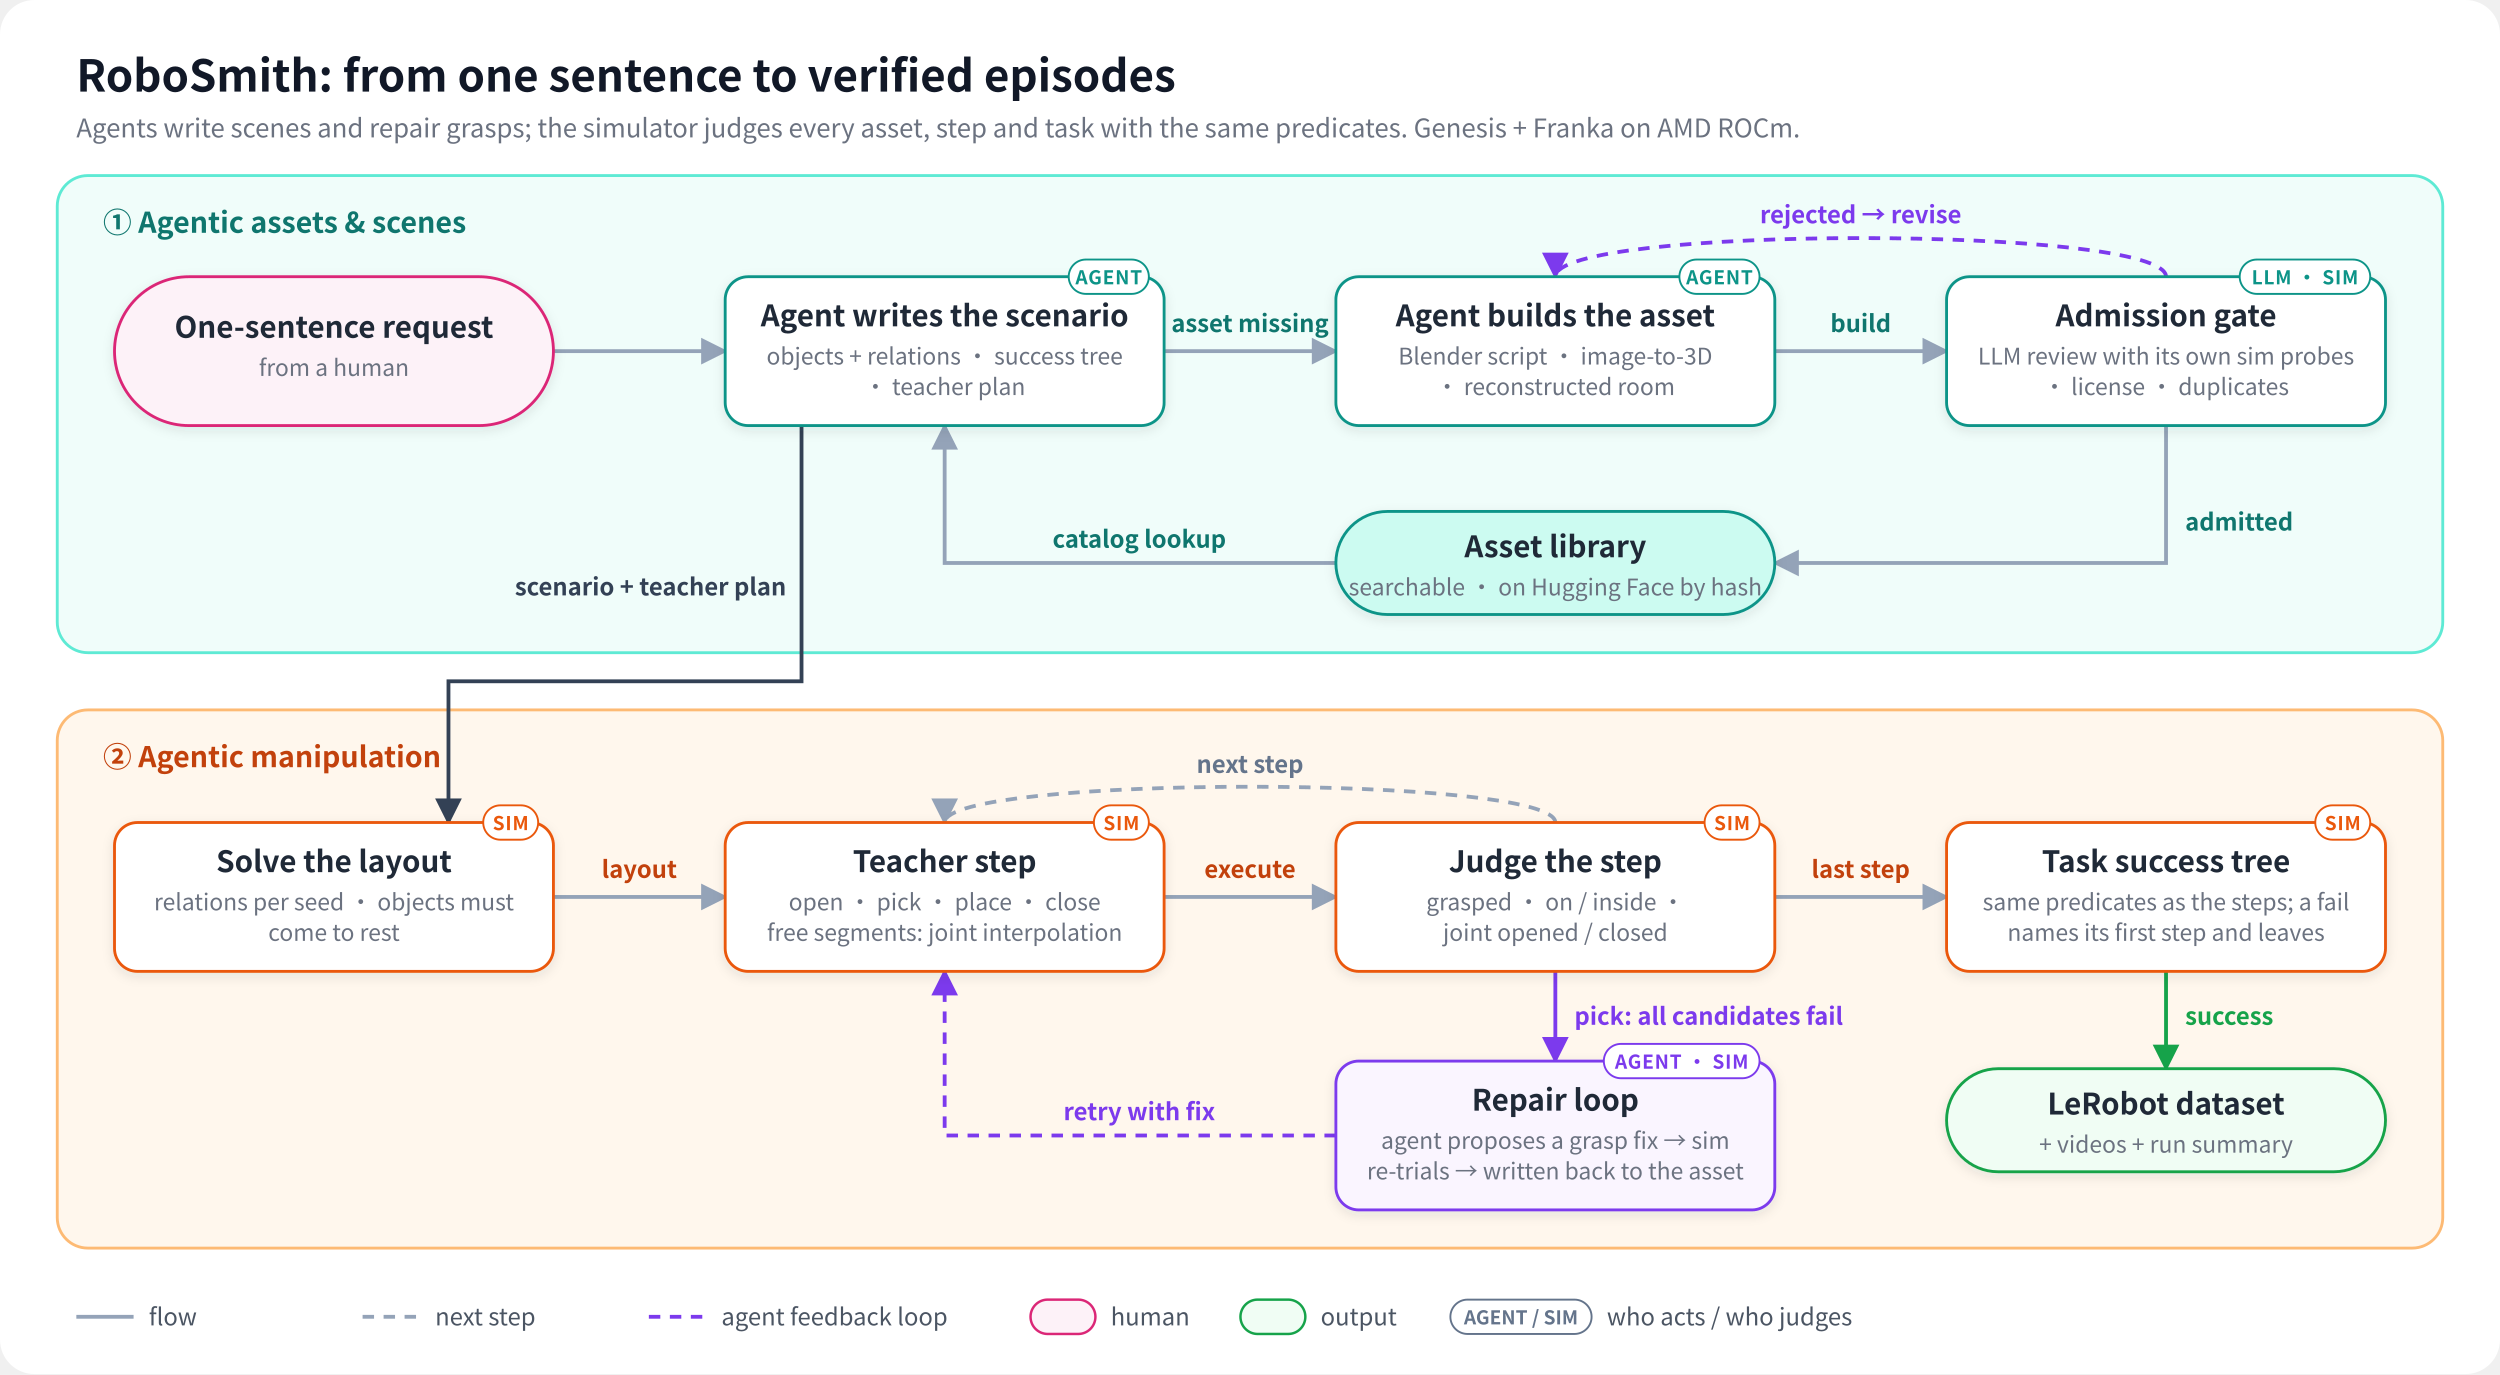
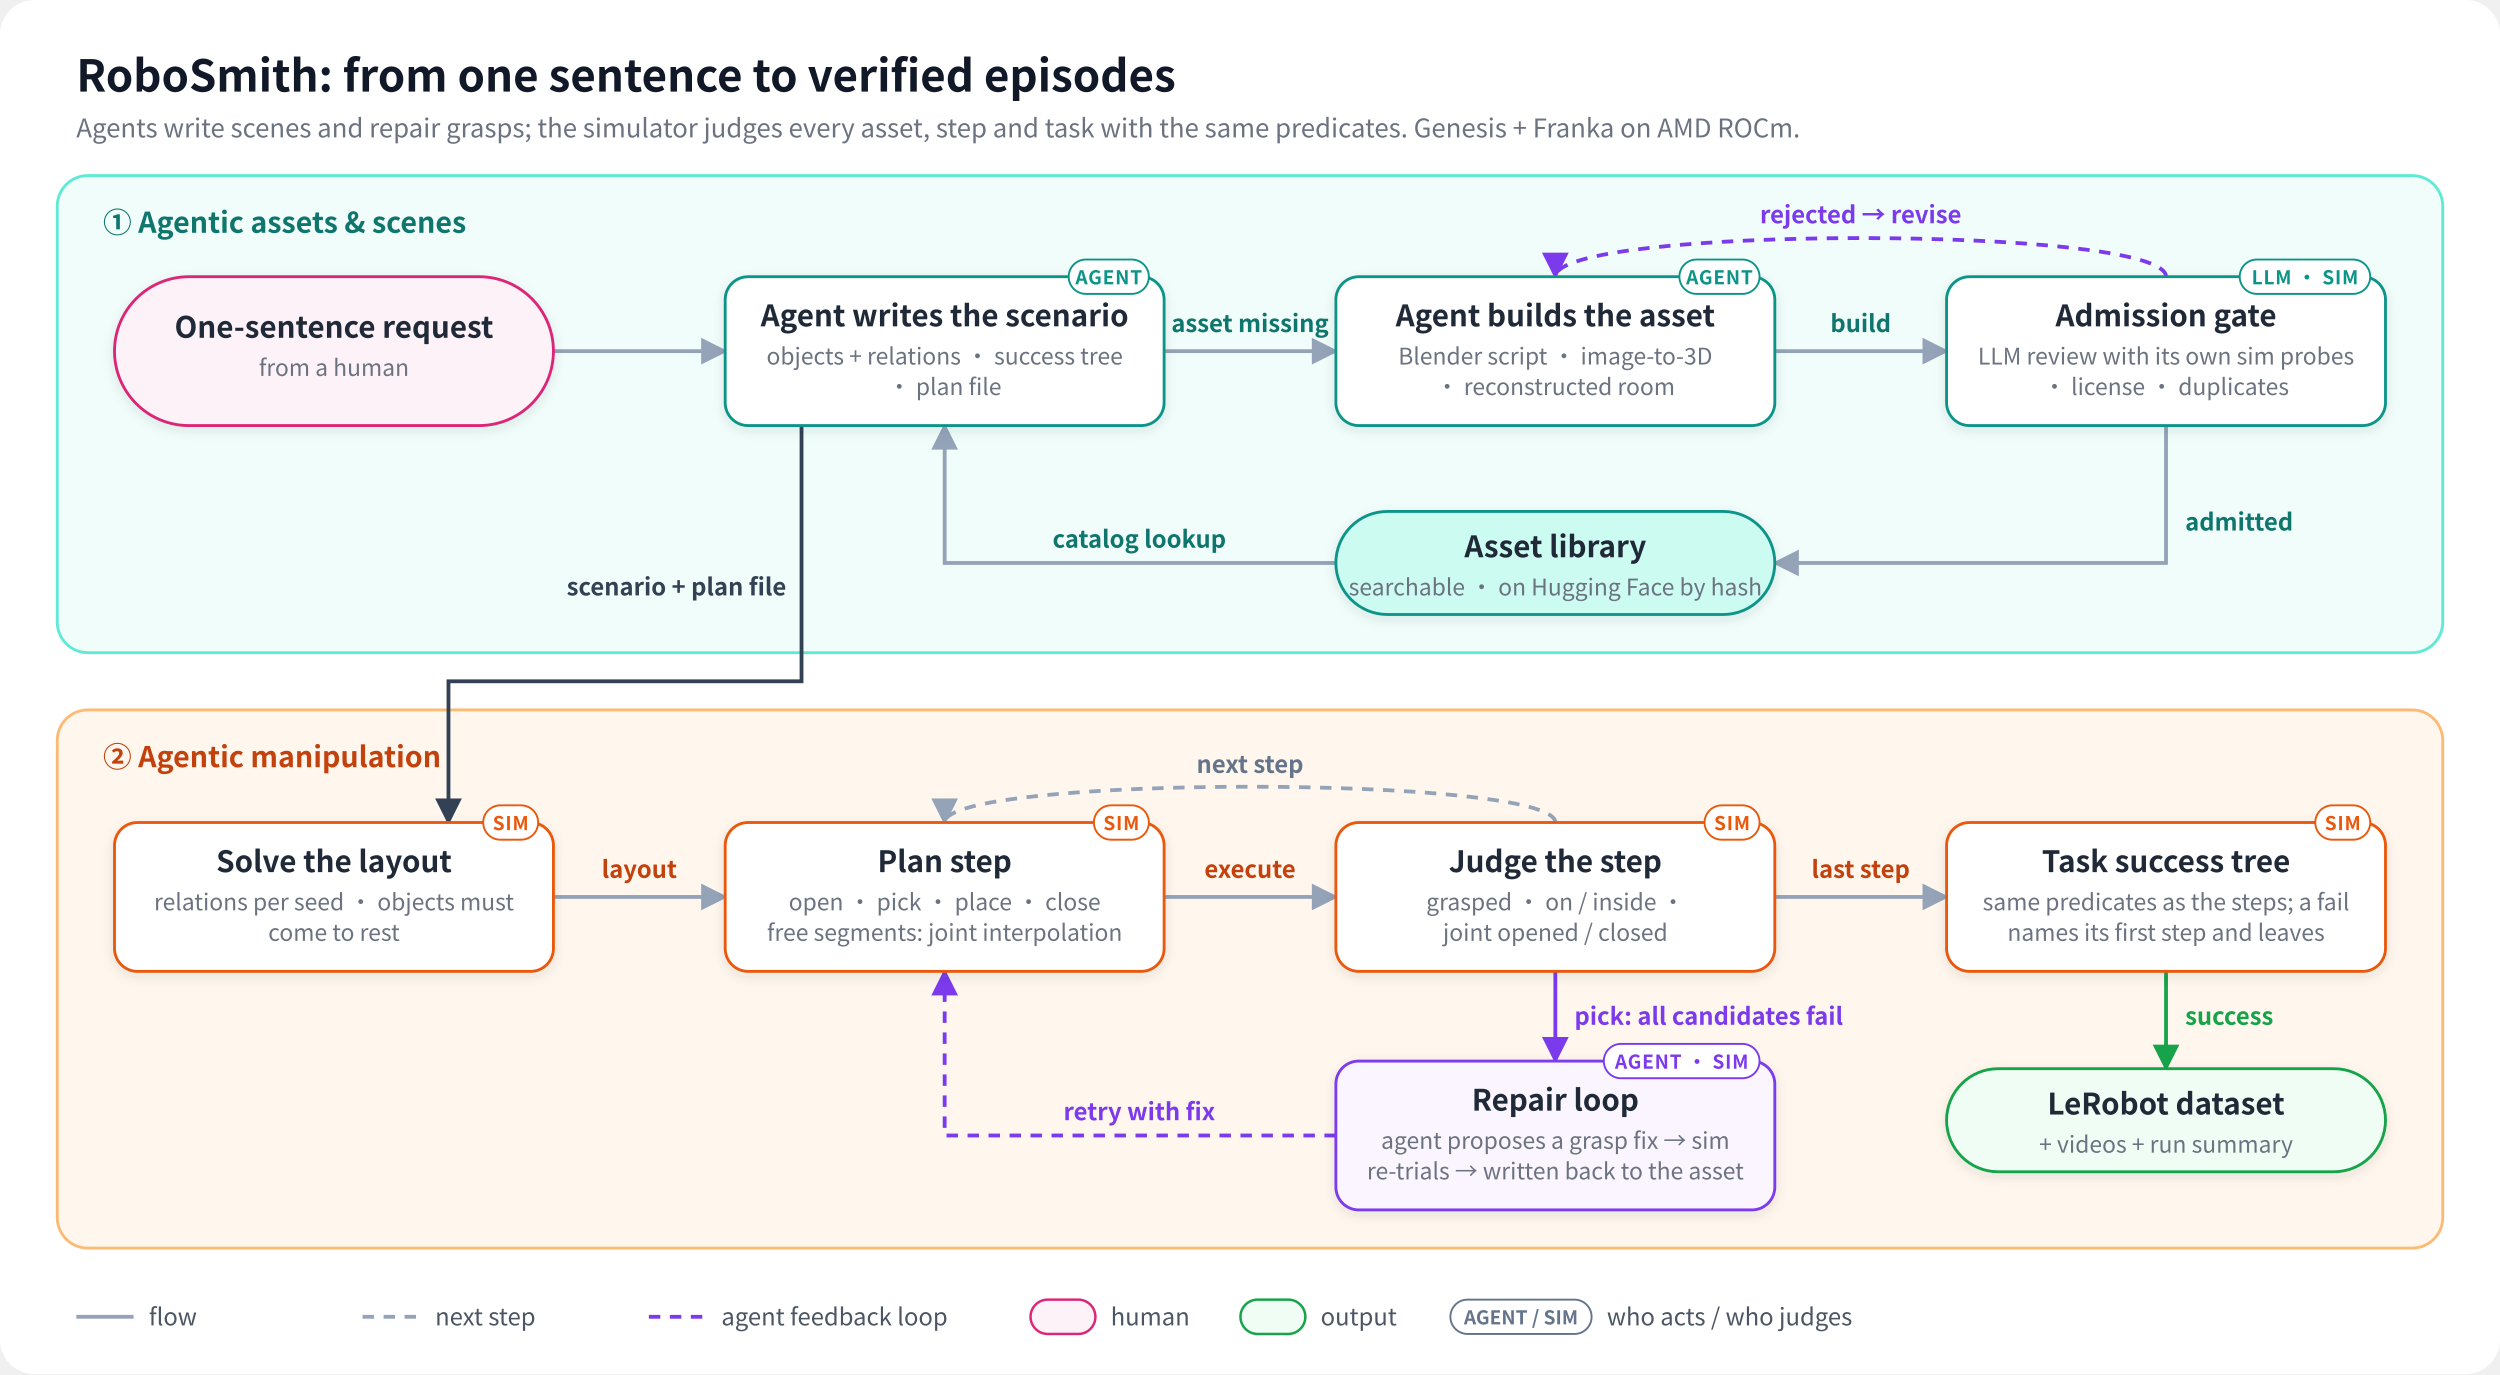
<svg xmlns="http://www.w3.org/2000/svg" width="1310" height="720" viewBox="0 0 1310 720" font-family="-apple-system, 'Segoe UI', 'PingFang SC', 'Hiragino Sans GB', 'Microsoft YaHei', 'Noto Sans CJK SC', sans-serif">
  <defs>
    <filter id="shadow" x="-10%" y="-20%" width="120%" height="150%">
      <feDropShadow dx="0" dy="2" stdDeviation="3" flood-color="#1f2937" flood-opacity="0.10" />
    </filter>
    <marker id="gray" viewBox="0 0 10 10" refX="9" refY="5" markerWidth="7" markerHeight="7" orient="auto-start-reverse">
      <path d="M0,0 L10,5 L0,10 z" fill="#94a3b8" />
    </marker>
    <marker id="loop" viewBox="0 0 10 10" refX="9" refY="5" markerWidth="7" markerHeight="7" orient="auto-start-reverse">
      <path d="M0,0 L10,5 L0,10 z" fill="#7c3aed" />
    </marker>
    <marker id="hand" viewBox="0 0 10 10" refX="9" refY="5" markerWidth="7" markerHeight="7" orient="auto-start-reverse">
      <path d="M0,0 L10,5 L0,10 z" fill="#334155" />
    </marker>
    <marker id="out" viewBox="0 0 10 10" refX="9" refY="5" markerWidth="7" markerHeight="7" orient="auto-start-reverse">
      <path d="M0,0 L10,5 L0,10 z" fill="#16a34a" />
    </marker>
  </defs>
  <rect width="1310" height="720" rx="18" fill="#ffffff" />
  <text x="40" y="48" font-size="23" font-weight="700" fill="#111827">RoboSmith: from one sentence to verified episodes</text>
  <text x="40" y="72" font-size="13.5" fill="#6b7280">Agents write scenes and repair grasps; the simulator judges every asset, step and task with the same predicates. Genesis + Franka on AMD ROCm.</text>
  <rect x="30" y="92" width="1250" height="250" rx="16" fill="#f0fdfa" stroke="#5eead4" stroke-width="1.5" />
  <text x="54" y="122" font-size="15" font-weight="700" fill="#0f766e">① Agentic assets &amp; scenes</text>
  <rect x="30" y="372" width="1250" height="282" rx="16" fill="#fff7ed" stroke="#fdba74" stroke-width="1.5" />
  <text x="54" y="402" font-size="15" font-weight="700" fill="#c2410c">② Agentic manipulation</text>
  <path d="M290,184 L380,184" fill="none" stroke="#94a3b8" stroke-width="2" marker-end="url(#gray)" />
  <path d="M610,184 L700,184" fill="none" stroke="#94a3b8" stroke-width="2" marker-end="url(#gray)" />
  <text x="655" y="174" text-anchor="middle" font-size="12.5" font-weight="600" fill="#0f766e">asset missing</text>
  <path d="M930,184 L1020,184" fill="none" stroke="#94a3b8" stroke-width="2" marker-end="url(#gray)" />
  <text x="975" y="174" text-anchor="middle" font-size="12.5" font-weight="600" fill="#0f766e">build</text>
  <path d="M1135,145 C1135,118 815,118 815,145" fill="none" stroke="#7c3aed" stroke-width="2" stroke-dasharray="6 5" marker-end="url(#loop)" />
  <text x="975" y="117" text-anchor="middle" font-size="12.5" font-weight="600" fill="#7c3aed">rejected → revise</text>
  <path d="M1135,223 L1135,295 L930,295" fill="none" stroke="#94a3b8" stroke-width="2" marker-end="url(#gray)" />
  <text x="1145" y="278" text-anchor="start" font-size="12.5" font-weight="600" fill="#0f766e">admitted</text>
  <path d="M700,295 L495,295 L495,223" fill="none" stroke="#94a3b8" stroke-width="2" marker-end="url(#gray)" />
  <text x="597" y="287" text-anchor="middle" font-size="12.5" font-weight="600" fill="#0f766e">catalog lookup</text>
  <path d="M420,223 L420,357 L235,357 L235,431" fill="none" stroke="#334155" stroke-width="2" marker-end="url(#hand)" />
-   <text x="412" y="312" text-anchor="end" font-size="12.5" font-weight="600" fill="#334155">scenario + teacher plan</text>
+   <text x="412" y="312" text-anchor="end" font-size="12.5" font-weight="600" fill="#334155">scenario + plan file</text>
  <path d="M290,470 L380,470" fill="none" stroke="#94a3b8" stroke-width="2" marker-end="url(#gray)" />
  <text x="335" y="460" text-anchor="middle" font-size="12.5" font-weight="600" fill="#c2410c">layout</text>
  <path d="M610,470 L700,470" fill="none" stroke="#94a3b8" stroke-width="2" marker-end="url(#gray)" />
  <text x="655" y="460" text-anchor="middle" font-size="12.5" font-weight="600" fill="#c2410c">execute</text>
  <path d="M930,470 L1020,470" fill="none" stroke="#94a3b8" stroke-width="2" marker-end="url(#gray)" />
  <text x="975" y="460" text-anchor="middle" font-size="12.5" font-weight="600" fill="#c2410c">last step</text>
  <path d="M815,431 C815,406 495,406 495,431" fill="none" stroke="#94a3b8" stroke-width="2" stroke-dasharray="6 5" marker-end="url(#gray)" />
  <text x="655" y="405" text-anchor="middle" font-size="12.5" font-weight="600" fill="#64748b">next step</text>
  <path d="M815,509 L815,556" fill="none" stroke="#7c3aed" stroke-width="2" marker-end="url(#loop)" />
  <text x="825" y="537" text-anchor="start" font-size="12.5" font-weight="600" fill="#7c3aed">pick: all candidates fail</text>
  <path d="M700,595 L495,595 L495,509" fill="none" stroke="#7c3aed" stroke-width="2" stroke-dasharray="6 5" marker-end="url(#loop)" />
  <text x="597" y="587" text-anchor="middle" font-size="12.5" font-weight="600" fill="#7c3aed">retry with fix</text>
  <path d="M1135,509 L1135,560" fill="none" stroke="#16a34a" stroke-width="2" marker-end="url(#out)" />
  <text x="1145" y="537" text-anchor="start" font-size="12.5" font-weight="600" fill="#16a34a">success</text>
  <rect x="60" y="145" width="230" height="78" rx="39" fill="#fdf2f8" stroke="#db2777" stroke-width="1.5" filter="url(#shadow)" />
  <text x="175" y="177" text-anchor="middle" font-size="15.5" font-weight="600" fill="#1f2937">One-sentence request</text>
  <text x="175" y="197" text-anchor="middle" font-size="12" fill="#6b7280">from a human</text>
  <rect x="380" y="145" width="230" height="78" rx="12" fill="#fff" stroke="#0d9488" stroke-width="1.5" filter="url(#shadow)" />
  <text x="495" y="171" text-anchor="middle" font-size="15.5" font-weight="600" fill="#1f2937">Agent writes the scenario</text>
  <text x="495" y="191" text-anchor="middle" font-size="12" fill="#6b7280">objects + relations · success tree</text>
-   <text x="495" y="207" text-anchor="middle" font-size="12" fill="#6b7280">· teacher plan</text>
+   <text x="495" y="207" text-anchor="middle" font-size="12" fill="#6b7280">· plan file</text>
  <rect x="560.0" y="136" width="42.0" height="18" rx="9" fill="#fff" stroke="#0d9488" stroke-width="1" />
  <text x="581.0" y="149" text-anchor="middle" font-size="10" font-weight="700" fill="#0d9488" letter-spacing=".4">AGENT</text>
  <rect x="700" y="145" width="230" height="78" rx="12" fill="#fff" stroke="#0d9488" stroke-width="1.5" filter="url(#shadow)" />
  <text x="815" y="171" text-anchor="middle" font-size="15.5" font-weight="600" fill="#1f2937">Agent builds the asset</text>
  <text x="815" y="191" text-anchor="middle" font-size="12" fill="#6b7280">Blender script · image-to-3D</text>
  <text x="815" y="207" text-anchor="middle" font-size="12" fill="#6b7280">· reconstructed room</text>
  <rect x="880.0" y="136" width="42.0" height="18" rx="9" fill="#fff" stroke="#0d9488" stroke-width="1" />
  <text x="901.0" y="149" text-anchor="middle" font-size="10" font-weight="700" fill="#0d9488" letter-spacing=".4">AGENT</text>
  <rect x="1020" y="145" width="230" height="78" rx="12" fill="#fff" stroke="#0d9488" stroke-width="1.5" filter="url(#shadow)" />
  <text x="1135" y="171" text-anchor="middle" font-size="15.5" font-weight="600" fill="#1f2937">Admission gate</text>
  <text x="1135" y="191" text-anchor="middle" font-size="12" fill="#6b7280">LLM review with its own sim probes</text>
  <text x="1135" y="207" text-anchor="middle" font-size="12" fill="#6b7280">· license · duplicates</text>
  <rect x="1173.6" y="136" width="68.4" height="18" rx="9" fill="#fff" stroke="#0d9488" stroke-width="1" />
  <text x="1207.8" y="149" text-anchor="middle" font-size="10" font-weight="700" fill="#0d9488" letter-spacing=".4">LLM · SIM</text>
  <rect x="700" y="268" width="230" height="54" rx="27" fill="#ccfbf1" stroke="#0d9488" stroke-width="1.5" filter="url(#shadow)" />
  <text x="815" y="292" text-anchor="middle" font-size="15.5" font-weight="600" fill="#1f2937">Asset library</text>
  <text x="815" y="312" text-anchor="middle" font-size="12" fill="#6b7280">searchable · on Hugging Face by hash</text>
  <rect x="60" y="431" width="230" height="78" rx="12" fill="#fff" stroke="#ea580c" stroke-width="1.5" filter="url(#shadow)" />
  <text x="175" y="457" text-anchor="middle" font-size="15.5" font-weight="600" fill="#1f2937">Solve the layout</text>
  <text x="175" y="477" text-anchor="middle" font-size="12" fill="#6b7280">relations per seed · objects must</text>
  <text x="175" y="493" text-anchor="middle" font-size="12" fill="#6b7280">come to rest</text>
  <rect x="253.2" y="422" width="28.8" height="18" rx="9" fill="#fff" stroke="#ea580c" stroke-width="1" />
  <text x="267.6" y="435" text-anchor="middle" font-size="10" font-weight="700" fill="#ea580c" letter-spacing=".4">SIM</text>
  <rect x="380" y="431" width="230" height="78" rx="12" fill="#fff" stroke="#ea580c" stroke-width="1.5" filter="url(#shadow)" />
-   <text x="495" y="457" text-anchor="middle" font-size="15.5" font-weight="600" fill="#1f2937">Teacher step</text>
+   <text x="495" y="457" text-anchor="middle" font-size="15.5" font-weight="600" fill="#1f2937">Plan step</text>
  <text x="495" y="477" text-anchor="middle" font-size="12" fill="#6b7280">open · pick · place · close</text>
  <text x="495" y="493" text-anchor="middle" font-size="12" fill="#6b7280">free segments: joint interpolation</text>
  <rect x="573.2" y="422" width="28.8" height="18" rx="9" fill="#fff" stroke="#ea580c" stroke-width="1" />
  <text x="587.6" y="435" text-anchor="middle" font-size="10" font-weight="700" fill="#ea580c" letter-spacing=".4">SIM</text>
  <rect x="700" y="431" width="230" height="78" rx="12" fill="#fff" stroke="#ea580c" stroke-width="1.5" filter="url(#shadow)" />
  <text x="815" y="457" text-anchor="middle" font-size="15.5" font-weight="600" fill="#1f2937">Judge the step</text>
  <text x="815" y="477" text-anchor="middle" font-size="12" fill="#6b7280">grasped · on / inside ·</text>
  <text x="815" y="493" text-anchor="middle" font-size="12" fill="#6b7280">joint opened / closed</text>
  <rect x="893.2" y="422" width="28.8" height="18" rx="9" fill="#fff" stroke="#ea580c" stroke-width="1" />
  <text x="907.6" y="435" text-anchor="middle" font-size="10" font-weight="700" fill="#ea580c" letter-spacing=".4">SIM</text>
  <rect x="1020" y="431" width="230" height="78" rx="12" fill="#fff" stroke="#ea580c" stroke-width="1.5" filter="url(#shadow)" />
  <text x="1135" y="457" text-anchor="middle" font-size="15.5" font-weight="600" fill="#1f2937">Task success tree</text>
  <text x="1135" y="477" text-anchor="middle" font-size="12" fill="#6b7280">same predicates as the steps; a fail</text>
  <text x="1135" y="493" text-anchor="middle" font-size="12" fill="#6b7280">names its first step and leaves</text>
  <rect x="1213.2" y="422" width="28.8" height="18" rx="9" fill="#fff" stroke="#ea580c" stroke-width="1" />
  <text x="1227.6" y="435" text-anchor="middle" font-size="10" font-weight="700" fill="#ea580c" letter-spacing=".4">SIM</text>
  <rect x="700" y="556" width="230" height="78" rx="12" fill="#faf5ff" stroke="#7c3aed" stroke-width="1.5" filter="url(#shadow)" />
  <text x="815" y="582" text-anchor="middle" font-size="15.5" font-weight="600" fill="#1f2937">Repair loop</text>
  <text x="815" y="602" text-anchor="middle" font-size="12" fill="#6b7280">agent proposes a grasp fix → sim</text>
  <text x="815" y="618" text-anchor="middle" font-size="12" fill="#6b7280">re-trials → written back to the asset</text>
  <rect x="840.4" y="547" width="81.6" height="18" rx="9" fill="#fff" stroke="#7c3aed" stroke-width="1" />
  <text x="881.2" y="560" text-anchor="middle" font-size="10" font-weight="700" fill="#7c3aed" letter-spacing=".4">AGENT · SIM</text>
  <rect x="1020" y="560" width="230" height="54" rx="27" fill="#f0fdf4" stroke="#16a34a" stroke-width="1.5" filter="url(#shadow)" />
  <text x="1135" y="584" text-anchor="middle" font-size="15.5" font-weight="600" fill="#1f2937">LeRobot dataset</text>
  <text x="1135" y="604" text-anchor="middle" font-size="12" fill="#6b7280">+ videos + run summary</text>
  <line x1="40" y1="690" x2="70" y2="690" stroke="#94a3b8" stroke-width="2" />
  <line x1="190" y1="690" x2="220" y2="690" stroke="#94a3b8" stroke-width="2" stroke-dasharray="6 5" />
  <line x1="340" y1="690" x2="370" y2="690" stroke="#7c3aed" stroke-width="2" stroke-dasharray="6 5" />
  <rect x="540" y="681" width="34" height="18" rx="9" fill="#fdf2f8" stroke="#db2777" stroke-width="1.3" />
  <rect x="650" y="681" width="34" height="18" rx="9" fill="#f0fdf4" stroke="#16a34a" stroke-width="1.3" />
  <rect x="760" y="681" width="74" height="18" rx="9" fill="#fff" stroke="#64748b" stroke-width="1" />
  <text x="797" y="694" text-anchor="middle" font-size="10" font-weight="700" fill="#64748b">AGENT / SIM</text>
  <text x="78" y="694.5" font-size="12.5" fill="#4b5563">flow</text>
  <text x="228" y="694.5" font-size="12.5" fill="#4b5563">next step</text>
  <text x="378" y="694.5" font-size="12.5" fill="#4b5563">agent feedback loop</text>
  <text x="582" y="694.5" font-size="12.5" fill="#4b5563">human</text>
  <text x="692" y="694.5" font-size="12.5" fill="#4b5563">output</text>
  <text x="842" y="694.5" font-size="12.5" fill="#4b5563">who acts / who judges</text>
</svg>
